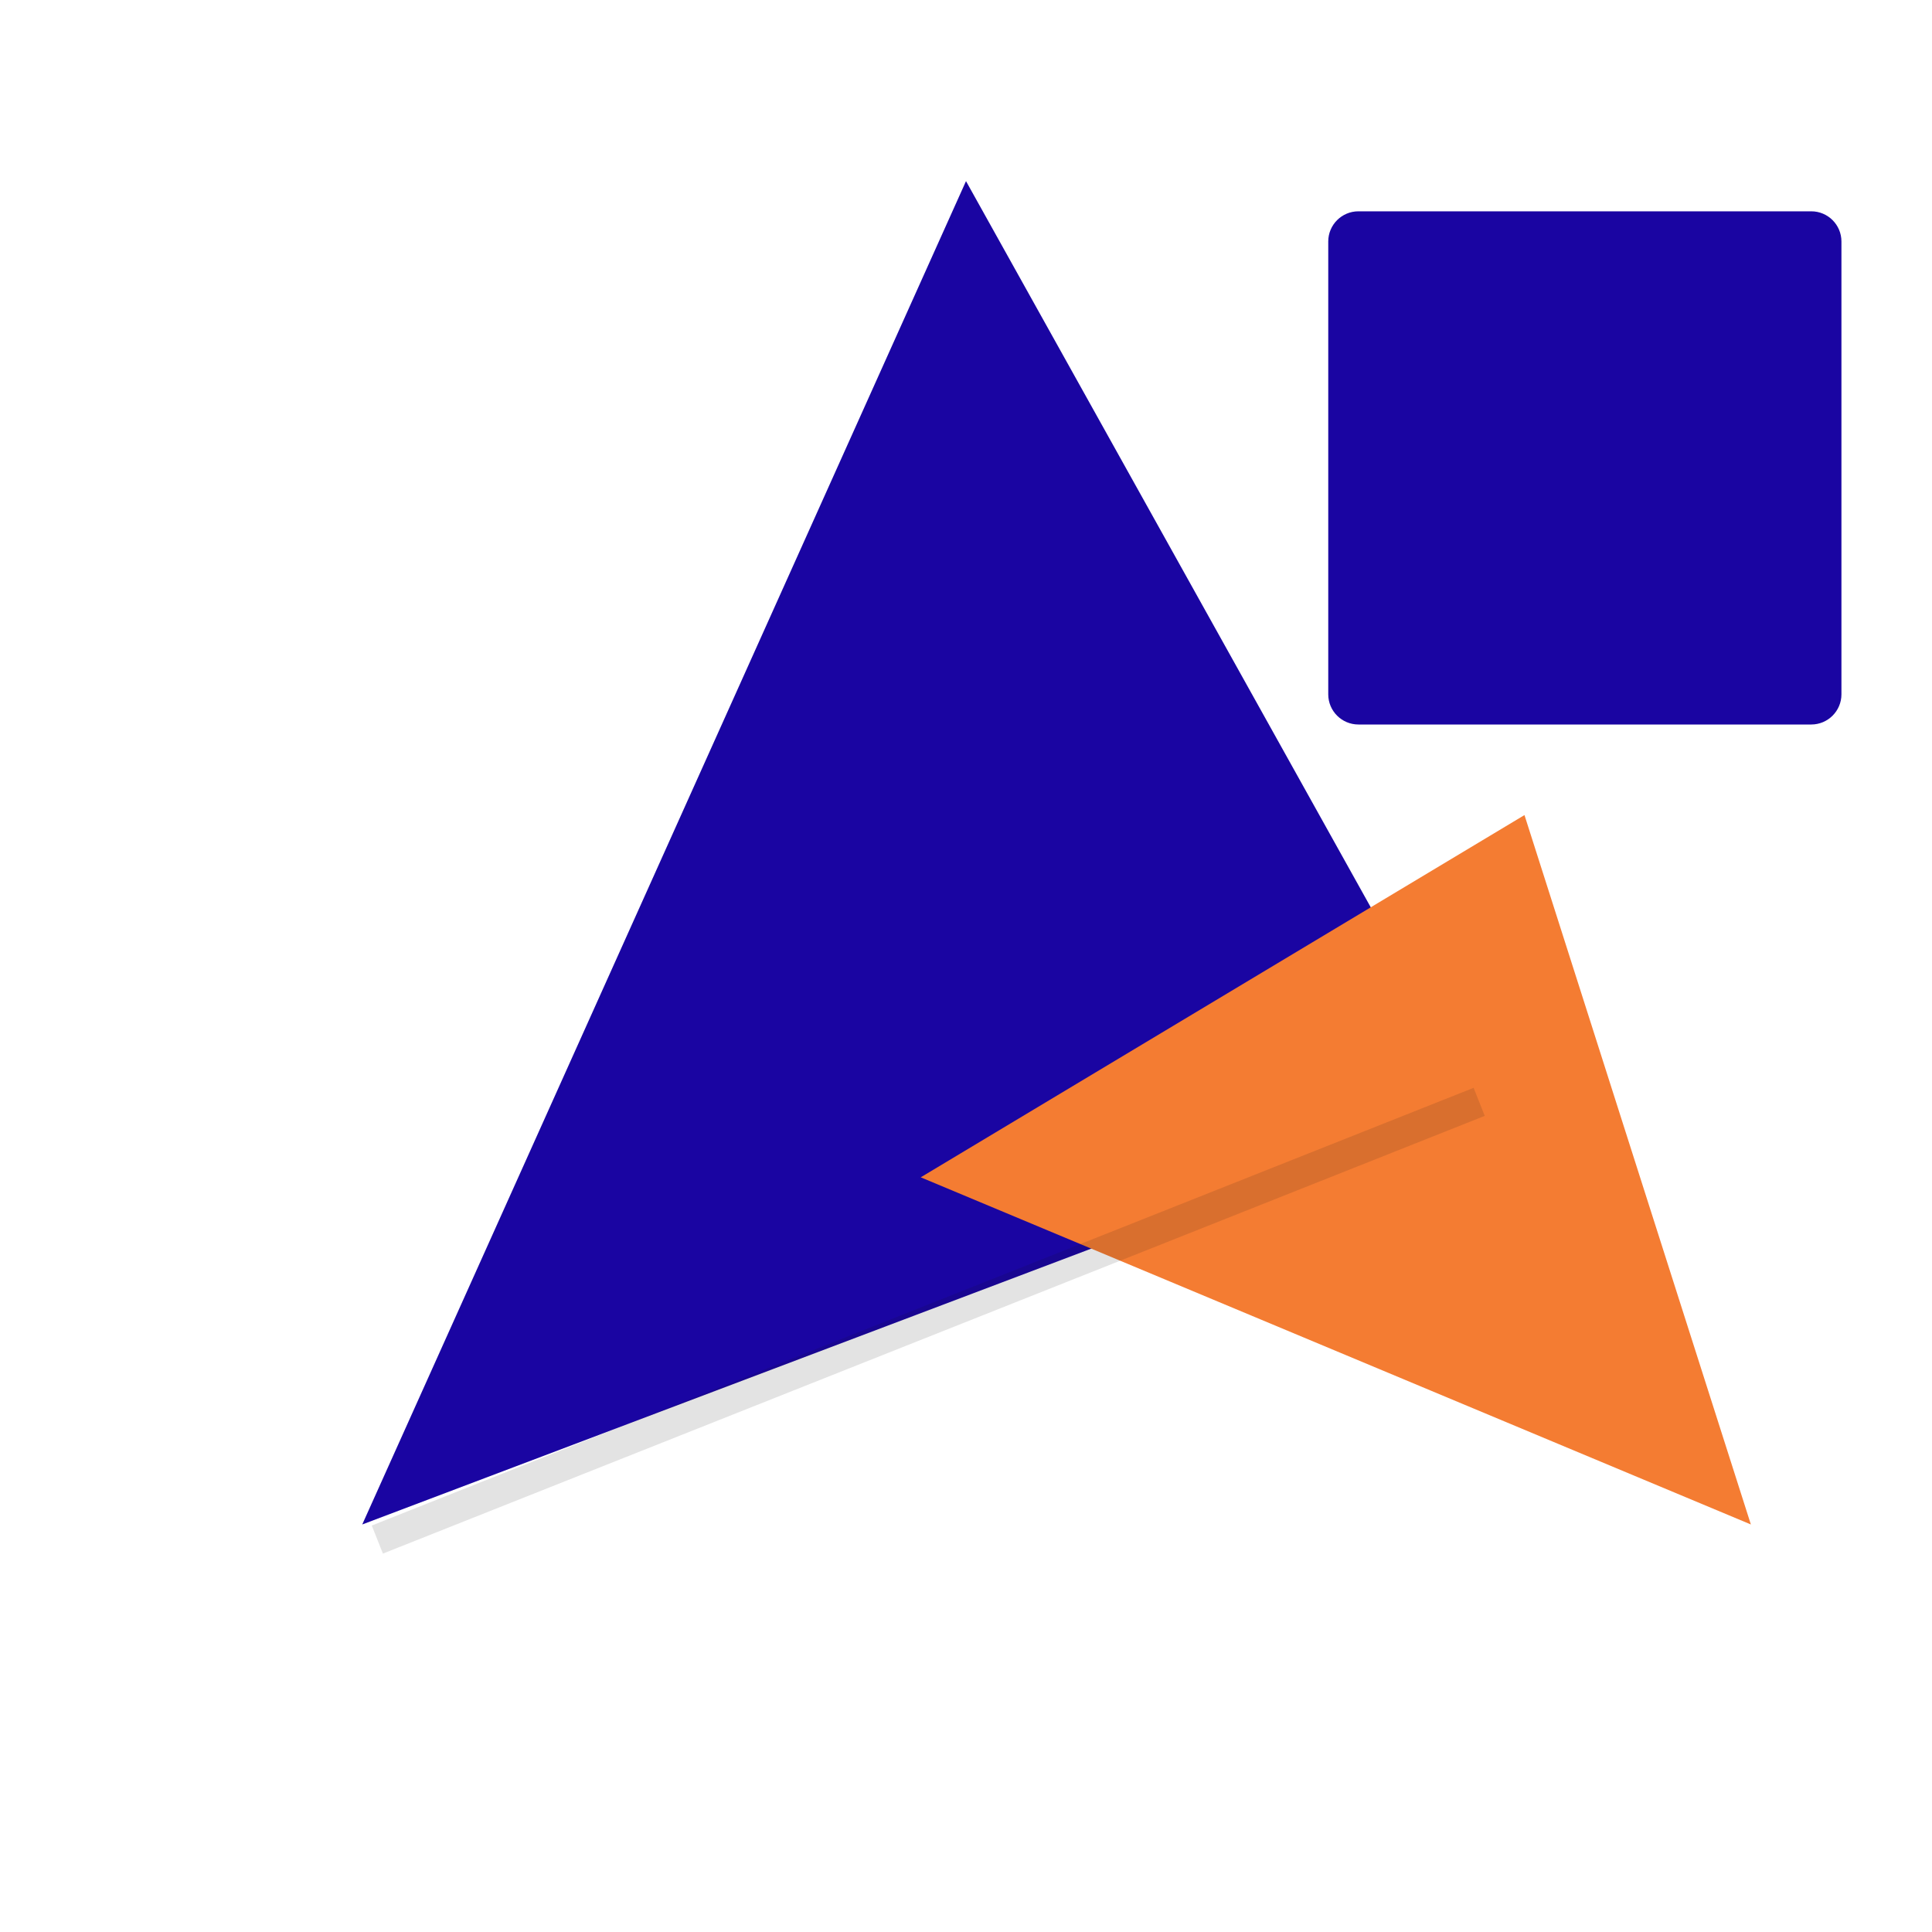
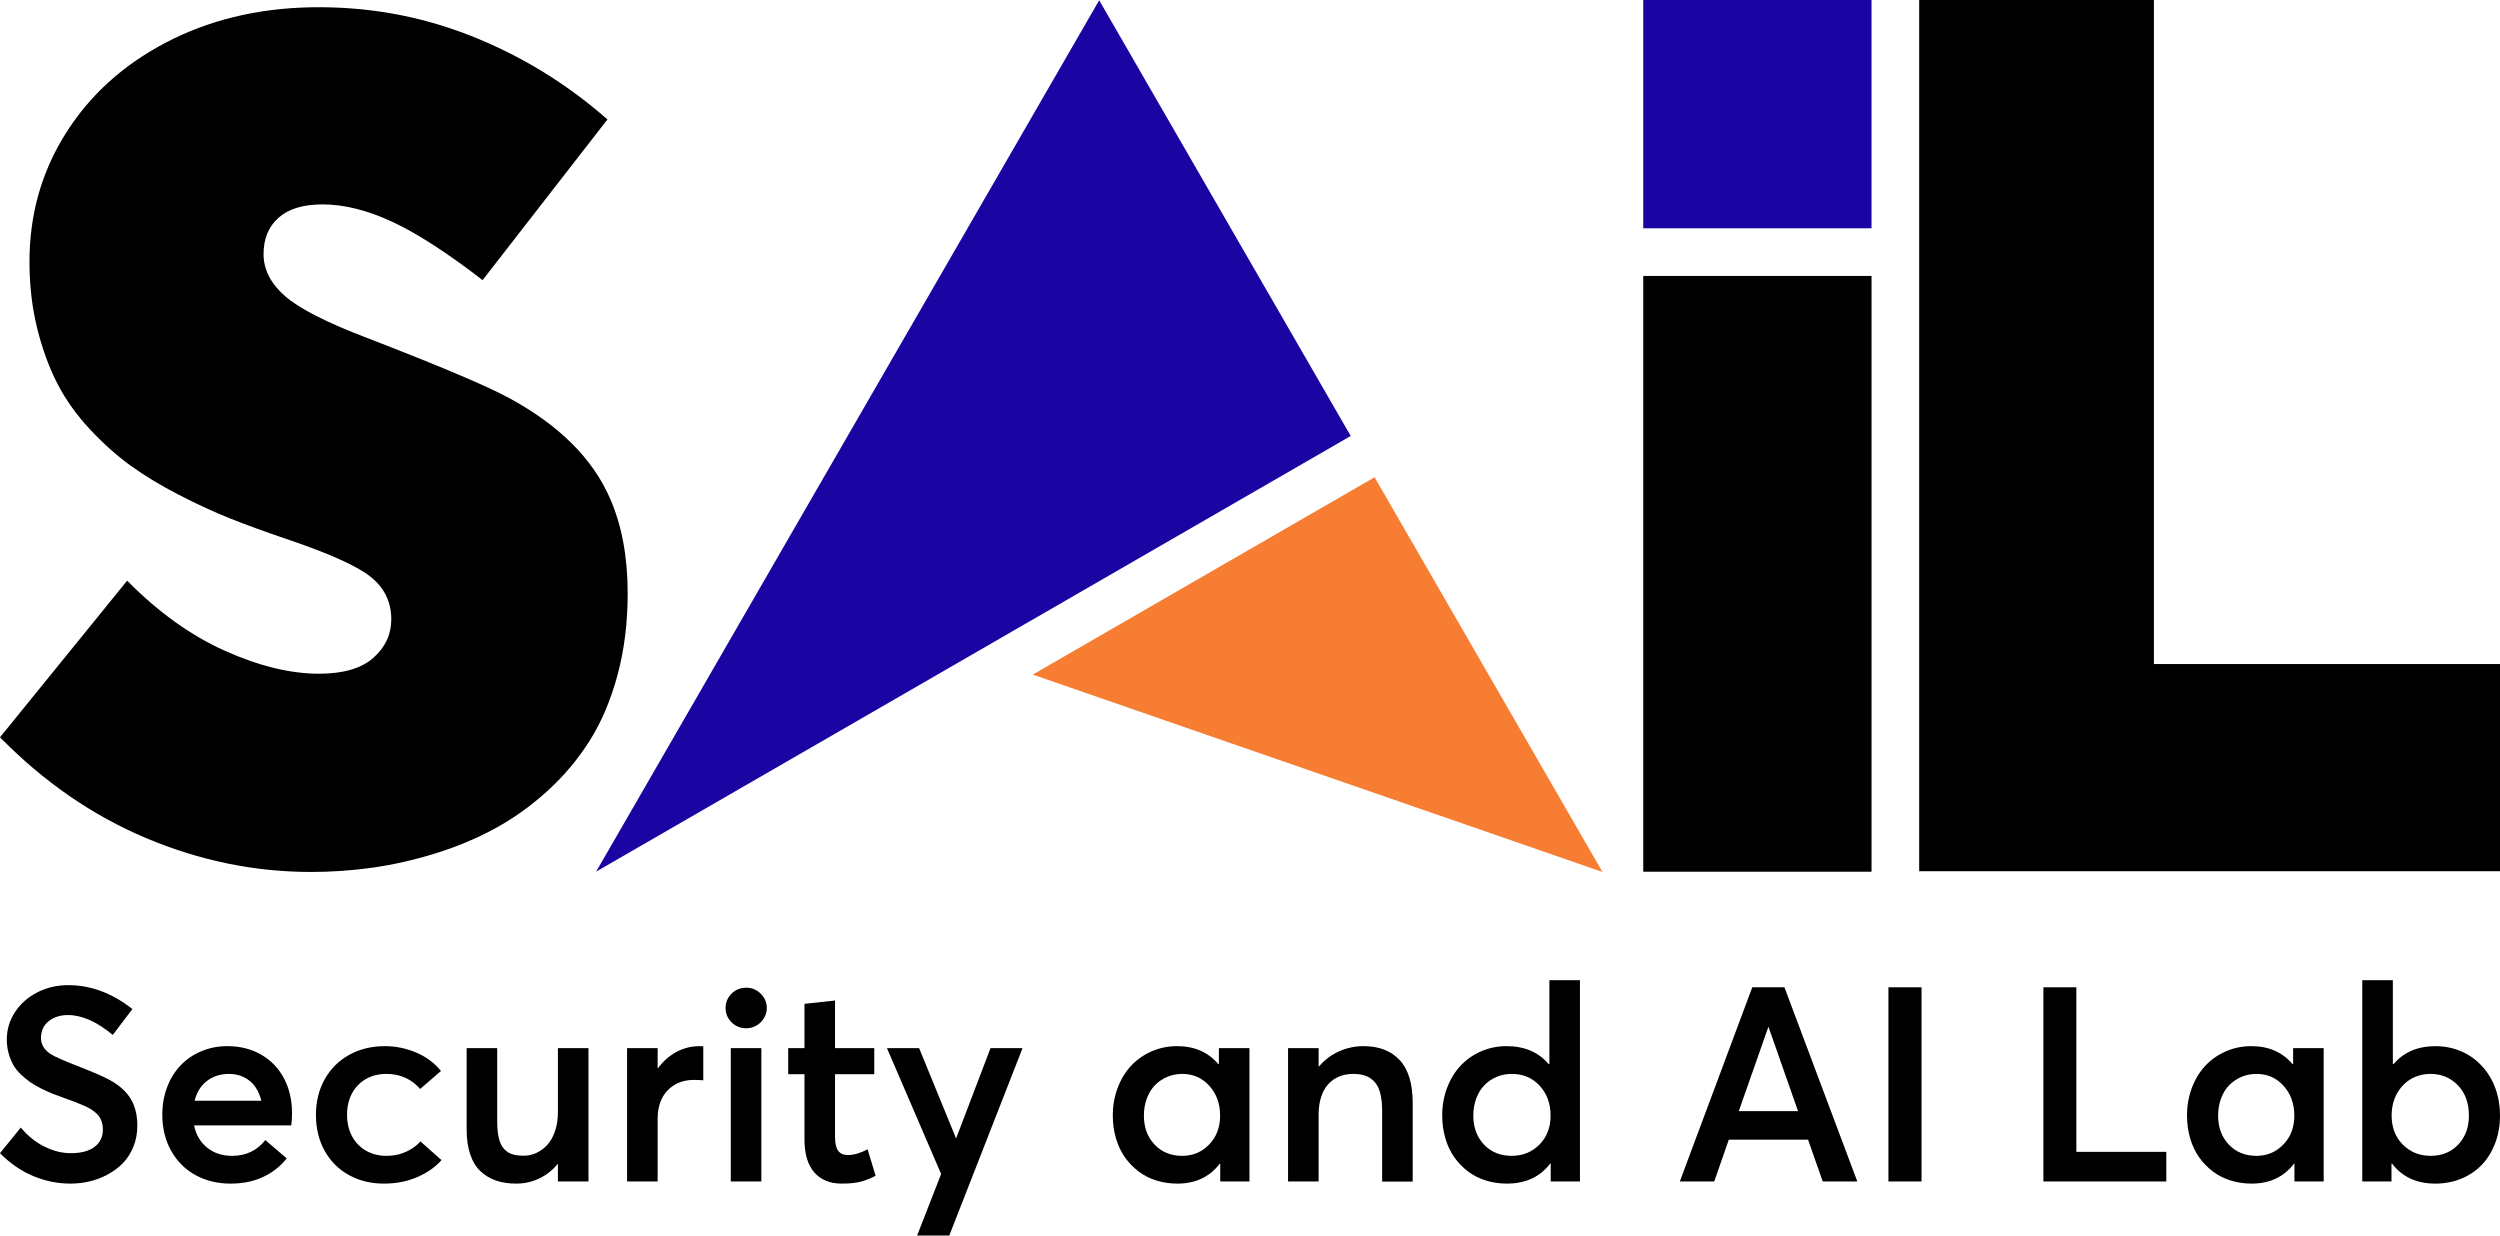
- <svg xmlns="http://www.w3.org/2000/svg" width="128" height="128" viewBox="0 0 128 128" fill="none" role="img" aria-labelledby="title desc">
-   <path d="M24 101L64 12L98 73L24 101Z" fill="#1A05A2" />
-   <path d="M61 78L101 54L116 101L61 78Z" fill="#F47C32" />
-   <rect x="88" y="14" width="34" height="34" rx="2" fill="#1A05A2" />
-   <path d="M25 102L98 73" stroke="#111217" stroke-opacity="0.12" stroke-width="2" />
+ <svg xmlns="http://www.w3.org/2000/svg" version="1.1" width="726.02" height="358.805" viewBox="0 0 726.02 358.805">
+   <defs>
+     <clipPath id="clip_1">
+       <path transform="matrix(1,0,0,-1,0,358.805)" d="M0 358.805H726.02V0H0Z" />
+     </clipPath>
+   </defs>
+   <g>
+     <g clip-path="url(#clip_1)">
+       <path transform="matrix(1,0,0,-1,9.6123,341.5201)" d="M0 0C-3.514 1.473-6.719 3.683-9.612 6.627L-3.566 14.069C-1.577 11.666 .704 9.825 3.275 8.546 5.846 7.268 8.384 6.627 10.891 6.627 13.939 6.627 16.266 7.242 17.866 8.469 19.468 9.696 20.27 11.382 20.27 13.526 20.27 14.224 20.186 14.864 20.019 15.445 19.85 16.026 19.638 16.543 19.379 16.995 19.12 17.447 18.733 17.893 18.216 18.332 17.698 18.771 17.189 19.146 16.686 19.456 16.18 19.766 15.495 20.108 14.63 20.483 13.765 20.857 12.971 21.187 12.248 21.472 11.524 21.755 10.567 22.104 9.379 22.518 7.983 23.009 6.77 23.461 5.735 23.875 4.702 24.288 3.559 24.804 2.307 25.425 1.052 26.044-.02 26.671-.912 27.304-1.803 27.937-2.701 28.687-3.605 29.552-4.51 30.417-5.233 31.335-5.775 32.304-6.318 33.273-6.764 34.384-7.111 35.637-7.462 36.89-7.635 38.228-7.635 39.648-7.635 42.542-6.833 45.203-5.233 47.632-3.631 50.061-1.466 51.966 1.261 53.349 3.984 54.731 6.95 55.422 10.153 55.422 16.691 55.448 22.918 53.136 28.836 48.485L23.138 40.966C18.514 44.816 14.185 46.741 10.153 46.741 7.905 46.741 6.04 46.153 4.555 44.977 3.068 43.802 2.313 42.193 2.287 40.152 2.26 38.24 3.191 36.664 5.078 35.424 6.291 34.649 8.876 33.499 12.829 31.974 17.504 30.14 20.656 28.771 22.284 27.866 25.851 25.902 28.188 23.435 29.301 20.464 29.946 18.784 30.269 16.847 30.269 14.65 30.269 12.402 29.882 10.335 29.105 8.449 28.33 6.563 27.303 4.974 26.025 3.683 24.746 2.39 23.26 1.292 21.568 .388 19.875-.516 18.124-1.175 16.315-1.588 14.507-2.002 12.686-2.208 10.852-2.208 7.131-2.208 3.514-1.472 0 0" />
+       <path transform="matrix(1,0,0,-1,60.1191,313.9058)" d="M0 0C-1.781-1.356-2.983-3.275-3.604-5.755H15.775C15.386-4.179 14.787-2.816 13.973-1.667 13.159-.517 12.1 .388 10.795 1.047 9.49 1.706 8.01 2.035 6.357 2.035 3.903 2.035 1.783 1.356 0 0M24.456-12.925H-3.759C-3.191-15.664-1.917-17.821 .059-19.397 2.036-20.974 4.445-21.762 7.287-21.762 11.293-21.762 14.509-20.237 16.938-17.188L23.138-22.498C21.382-24.746 19.128-26.528 16.376-27.847 13.624-29.164 10.439-29.823 6.822-29.823 3.074-29.823-.296-29.009-3.294-27.381-6.291-25.753-8.655-23.409-10.387-20.347-12.117-17.285-12.982-13.778-12.982-9.825-12.982-6.905-12.504-4.205-11.549-1.724-10.593 .756-9.274 2.862-7.596 4.593-5.916 6.324-3.915 7.674-1.589 8.643 .737 9.612 3.23 10.096 5.893 10.096 9.638 10.096 12.945 9.257 15.814 7.577 18.681 5.898 20.878 3.585 22.402 .64 23.927-2.306 24.689-5.652 24.689-9.398 24.689-10.819 24.611-11.995 24.456-12.925" />
+       <path transform="matrix(1,0,0,-1,101.3242,341.2481)" d="M0 0C-2.996 1.653-5.342 3.998-7.033 7.034-8.728 10.07-9.573 13.539-9.573 17.44-9.573 21.342-8.72 24.811-7.014 27.846-5.309 30.882-2.938 33.24 .098 34.919 3.133 36.599 6.589 37.438 10.465 37.438 13.592 37.438 16.613 36.818 19.534 35.578 22.453 34.338 24.857 32.555 26.741 30.229L20.695 24.998C19.534 26.367 18.125 27.439 16.472 28.214 14.818 28.99 12.972 29.377 10.93 29.377 8.656 29.377 6.653 28.88 4.922 27.885 3.191 26.89 1.848 25.495 .891 23.7-.063 21.904-.542 19.843-.542 17.518-.542 15.167-.058 13.086 .91 11.278 1.881 9.469 3.236 8.067 4.98 7.073 6.725 6.078 8.721 5.581 10.968 5.581 11.795 5.581 12.615 5.652 13.431 5.793 14.243 5.936 15 6.136 15.697 6.395 16.394 6.653 17.053 6.957 17.674 7.305 18.294 7.654 18.861 8.035 19.379 8.449 19.896 8.862 20.361 9.301 20.773 9.767L26.896 4.34C25.113 2.325 22.771 .685 19.863-.582 16.956-1.848 13.72-2.48 10.155-2.48 6.383-2.48 2.997-1.654 0 0" />
+       <path transform="matrix(1,0,0,-1,170.8984,304.3912)" d="M0 0V-38.717H-8.873V-33.679H-8.99C-10.515-35.514-12.312-36.916-14.377-37.884-16.443-38.853-18.628-39.337-20.928-39.337-23.124-39.337-25.08-39.047-26.799-38.466-28.519-37.884-30.029-36.986-31.334-35.772-32.639-34.558-33.641-32.923-34.337-30.869-35.035-28.815-35.383-26.38-35.383-23.564V0H-26.508V-21.161C-26.508-23.099-26.359-24.713-26.062-26.005-25.767-27.297-25.294-28.331-24.648-29.106-24.003-29.881-23.213-30.43-22.283-30.753-21.354-31.076-20.205-31.237-18.834-31.237-17.518-31.237-16.263-30.96-15.075-30.404-13.887-29.849-12.827-29.054-11.897-28.021-10.968-26.987-10.23-25.65-9.688-24.01-9.146-22.369-8.873-20.541-8.873-18.525V0Z" />
+       <path transform="matrix(1,0,0,-1,204.2383,303.8482)" d="M0 0V-9.883C-1.01-9.806-1.9-9.767-2.676-9.767-4.872-9.767-6.777-10.258-8.392-11.239-10.008-12.221-11.221-13.546-12.036-15.212-12.849-16.878-13.255-18.771-13.255-20.89V-39.26H-22.131V-.543H-13.255V-6.356H-13.141C-11.616-4.289-9.813-2.707-7.732-1.608-5.653-.511-3.437 .039-1.085 .039-.57 .039-.208 .025 0 0" />
+       <path transform="matrix(1,0,0,-1,0,358.805)" d="M212.227 54.414H221.103V15.697H212.227ZM212.458 61.914C211.295 63.063 210.714 64.452 210.714 66.079 210.714 67.708 211.295 69.096 212.458 70.246 213.621 71.396 215.043 71.971 216.723 71.971 218.351 71.971 219.751 71.389 220.927 70.226 222.102 69.064 222.69 67.681 222.69 66.079 222.69 65.02 222.419 64.039 221.876 63.135 221.333 62.23 220.604 61.513 219.687 60.983 218.771 60.454 217.78 60.189 216.723 60.189 215.043 60.189 213.621 60.764 212.458 61.914" />
+       <path transform="matrix(1,0,0,-1,236.4727,340.4732)" d="M0 0C-1.9 2.17-2.849 5.374-2.849 9.611V28.525H-7.576V36.082H-2.849V48.95L6.026 49.918V36.082H17.42V28.525H6.026V10.425C6.026 8.487 6.33 7.105 6.937 6.278 7.543 5.452 8.48 5.038 9.747 5.038 11.478 5.038 13.389 5.594 15.483 6.705L17.808-.969C16.413-1.718 14.999-2.287 13.564-2.674 12.131-3.062 10.264-3.255 7.963-3.255 4.555-3.255 1.898-2.17 0 0" />
+       <path transform="matrix(1,0,0,-1,296.9551,304.3912)" d="M0 0-21.276-54.414H-30.616L-23.641-36.547-39.375 0H-30.035L-19.339-26.122H-19.262L-9.301 0Z" />
+       <path transform="matrix(1,0,0,-1,351.1279,332.3926)" d="M0 0C2.131 2.184 3.199 4.993 3.199 8.43 3.199 11.866 2.158 14.741 .078 17.053-2.001 19.365-4.618 20.521-7.771 20.521-9.321 20.521-10.773 20.238-12.131 19.669-13.486 19.101-14.669 18.306-15.676 17.286-16.684 16.265-17.479 14.986-18.061 13.449-18.642 11.911-18.932 10.238-18.932 8.43-18.932 4.993-17.898 2.184-15.831 0-13.765-2.184-11.091-3.275-7.808-3.275-4.733-3.275-2.132-2.184 0 0M11.725 28.001V-10.716H3.236V-5.523H3.121C.175-9.398-3.935-11.336-9.204-11.336-11.322-11.336-13.345-11.039-15.27-10.445-17.194-9.851-18.926-8.972-20.464-7.809-22-6.647-23.33-5.271-24.454-3.682-25.578-2.093-26.443-.258-27.052 1.822-27.659 3.901-27.962 6.117-27.962 8.469-27.962 11.336-27.484 14.023-26.529 16.53-25.572 19.036-24.268 21.167-22.614 22.925-20.96 24.682-18.983 26.064-16.684 27.072-14.385 28.079-11.917 28.583-9.282 28.583-4.243 28.583-.251 26.839 2.693 23.351H2.849V28.001Z" />
+       <path transform="matrix(1,0,0,-1,406.4805,307.8599)" d="M0 0C2.519-2.7 3.778-6.854 3.778-12.46V-35.288H-5.097V-14.747C-5.097-12.731-5.277-11.026-5.64-9.631-6.001-8.235-6.556-7.131-7.306-6.317-8.055-5.503-8.928-4.916-9.922-4.554-10.917-4.192-12.111-4.011-13.508-4.011-15.005-4.011-16.374-4.27-17.614-4.786-18.855-5.303-19.915-6.052-20.792-7.034-21.671-8.016-22.35-9.256-22.828-10.755-23.305-12.253-23.544-13.933-23.544-15.793V-35.249H-32.419V3.469H-23.544V-1.84H-23.429C-21.8 .071-19.862 1.531-17.614 2.539-15.366 3.546-12.977 4.05-10.444 4.05-6.001 4.05-2.519 2.7 0 0" />
+       <path transform="matrix(1,0,0,-1,447.0459,332.4122)" d="M0 0C2.171 2.171 3.256 4.987 3.256 8.449 3.256 11.912 2.204 14.792 .098 17.092-2.009 19.391-4.714 20.541-8.021 20.541-9.571 20.541-11.025 20.257-12.381 19.688-13.738 19.12-14.921 18.326-15.929 17.305-16.936 16.285-17.731 15.005-18.311 13.468-18.892 11.931-19.184 10.258-19.184 8.449-19.184 5.013-18.149 2.203-16.084 .02-14.017-2.164-11.341-3.255-8.061-3.255-4.857-3.255-2.17-2.17 0 0M11.783 47.749V-10.696H3.295V-5.503H3.141C.195-9.379-4.004-11.316-9.456-11.316-11.574-11.316-13.597-11.02-15.521-10.425-17.445-9.831-19.178-8.953-20.714-7.79-22.252-6.627-23.582-5.251-24.706-3.662-25.83-2.073-26.696-.239-27.303 1.841-27.909 3.921-28.215 6.137-28.215 8.488-28.215 11.356-27.736 14.043-26.779 16.549-25.824 19.055-24.52 21.187-22.865 22.944-21.212 24.701-19.234 26.083-16.936 27.091-14.635 28.099-12.169 28.603-9.532 28.603-4.314 28.603-.231 26.858 2.713 23.371H2.907V47.749Z" />
+       <path transform="matrix(1,0,0,-1,522.1689,322.6841)" d="M0 0-8.566 24.417H-8.643L-17.209 0ZM2.907-8.294H-20.116L-24.34-20.424H-34.339L-13.294 35.966H-3.954L17.208-20.424H7.17Z" />
+       <path transform="matrix(1,0,0,-1,0,358.805)" d="M548.416 72.087H558.026V15.696H548.416Z" />
+       <path transform="matrix(1,0,0,-1,593.4189,286.7178)" d="M0 0H9.573V-47.787H35.694V-56.391H0Z" />
+       <path transform="matrix(1,0,0,-1,663.0898,332.3926)" d="M0 0C2.132 2.184 3.199 4.993 3.199 8.43 3.199 11.866 2.159 14.741 .078 17.053-2.001 19.365-4.618 20.521-7.771 20.521-9.32 20.521-10.773 20.238-12.13 19.669-13.485 19.101-14.668 18.306-15.676 17.286-16.683 16.265-17.479 14.986-18.06 13.449-18.641 11.911-18.931 10.238-18.931 8.43-18.931 4.993-17.898 2.184-15.831 0-13.764-2.184-11.09-3.275-7.808-3.275-4.732-3.275-2.131-2.184 0 0M11.725 28.001V-10.716H3.236V-5.523H3.122C.176-9.398-3.934-11.336-9.204-11.336-11.321-11.336-13.344-11.039-15.269-10.445-17.194-9.851-18.925-8.972-20.463-7.809-21.999-6.647-23.33-5.271-24.454-3.682-25.578-2.093-26.443-.258-27.052 1.822-27.658 3.901-27.962 6.117-27.962 8.469-27.962 11.336-27.483 14.023-26.528 16.53-25.572 19.036-24.267 21.167-22.614 22.925-20.959 24.682-18.983 26.064-16.683 27.072-14.384 28.079-11.916 28.583-9.281 28.583-4.243 28.583-.25 26.839 2.693 23.351H2.85V28.001Z" />
+       <path transform="matrix(1,0,0,-1,713.8887,332.3926)" d="M0 0C2.067 2.184 3.102 4.993 3.102 8.43 3.102 12.073 2.036 14.999-.098 17.208-2.229 19.417-4.883 20.521-8.061 20.521-9.379 20.521-10.626 20.321-11.8 19.921-12.977 19.521-14.017 18.958-14.921 18.235-15.825 17.512-16.613 16.653-17.284 15.658-17.957 14.663-18.467 13.552-18.816 12.325-19.165 11.097-19.34 9.799-19.34 8.43-19.34 4.968-18.255 2.151-16.084-.02-13.914-2.189-11.227-3.275-8.021-3.275-4.741-3.275-2.067-2.184 0 0M-.523 27.614C1.402 26.968 3.127 26.051 4.651 24.862 6.177 23.674 7.501 22.259 8.625 20.619 9.749 18.978 10.614 17.117 11.221 15.038 11.827 12.958 12.131 10.768 12.131 8.469 12.131 5.523 11.652 2.81 10.697 .33 9.741-2.151 8.436-4.244 6.783-5.949 5.13-7.654 3.146-8.979 .834-9.922-1.478-10.865-3.965-11.336-6.627-11.336-12.078-11.336-16.276-9.398-19.223-5.523H-19.379V-10.716H-27.865V47.729H-18.989V23.351H-18.797C-15.851 26.839-11.769 28.583-6.55 28.583-4.457 28.583-2.448 28.26-.523 27.614" />
+       <path transform="matrix(1,0,0,-1,42.4648,243.4043)" d="M0 0C-15.554 6.546-29.708 16.309-42.465 29.289L-5.538 74.775C3.524 65.6 13.009 58.802 22.911 54.382 32.814 49.962 41.905 47.752 50.187 47.752 57.235 47.752 62.495 49.291 65.964 52.368 69.433 55.445 71.167 59.166 71.167 63.53 71.167 68.565 69.181 72.677 65.208 75.867 61.236 79.056 52.928 82.776 40.283 87.028 34.353 89.042 29.065 90.973 24.422 92.819 19.778 94.666 14.799 96.959 9.483 99.701 4.169 102.442-.503 105.268-4.532 108.177-8.56 111.086-12.505 114.611-16.364 118.751-20.226 122.892-23.358 127.284-25.765 131.927-28.17 136.571-30.128 141.914-31.639 147.957-33.149 153.999-33.905 160.489-33.905 167.427-33.905 181.079-30.408 193.471-23.415 204.605-16.421 215.739-6.714 224.551 5.707 231.041 18.128 237.531 32.06 240.944 47.501 241.279 63.726 241.615 79.196 238.901 93.911 233.139 108.625 227.376 121.969 219.235 133.942 208.717L97.687 162.056C87.393 170.001 78.636 175.651 71.419 179.008 64.202 182.365 57.46 184.043 51.193 184.043 45.599 184.043 41.347 182.757 38.437 180.183 35.528 177.609 34.073 174.085 34.073 169.609 34.073 165.133 36.144 161.077 40.283 157.44 44.424 153.803 52.368 149.747 64.118 145.271 84.707 137.326 98.358 131.563 105.072 127.983 119.843 120.038 129.745 110.191 134.781 98.442 138.138 90.721 139.816 81.601 139.816 71.083 139.816 62.579 138.837 54.69 136.88 47.417 134.921 40.143 132.235 33.793 128.823 28.366 125.409 22.939 121.298 18.043 116.485 13.679 111.675 9.315 106.583 5.679 101.212 2.769 95.841-.14 90.078-2.546 83.924-4.448 77.769-6.351 71.727-7.721 65.796-8.561 59.866-9.399 53.879-9.819 47.837-9.819 31.499-9.819 15.554-6.546 0 0" />
+       <path transform="matrix(1,0,0,-1,557.3467,.0004882813)" d="M0 0H68.165V-192.843H168.673V-253.009H0Z" />
+       <path transform="matrix(1,0,0,-1,0,358.805)" d="M477.21 278.668H543.509V105.653H477.21Z" />
+       <path transform="matrix(1,0,0,-1,0,358.805)" d="M543.509 292.506H477.21V358.805H543.509Z" fill="#1a05a2" />
+       <path transform="matrix(1,0,0,-1,392.2607,126.6055)" d="M0 0-219.149-126.53-73.05 126.53Z" fill="#1a05a2" />
+       <path transform="matrix(1,0,0,-1,465.3711,253.2256)" d="M0 0-165.45 57.32-66.181 114.63Z" fill="#f67d31" />
+     </g>
+   </g>
</svg>
